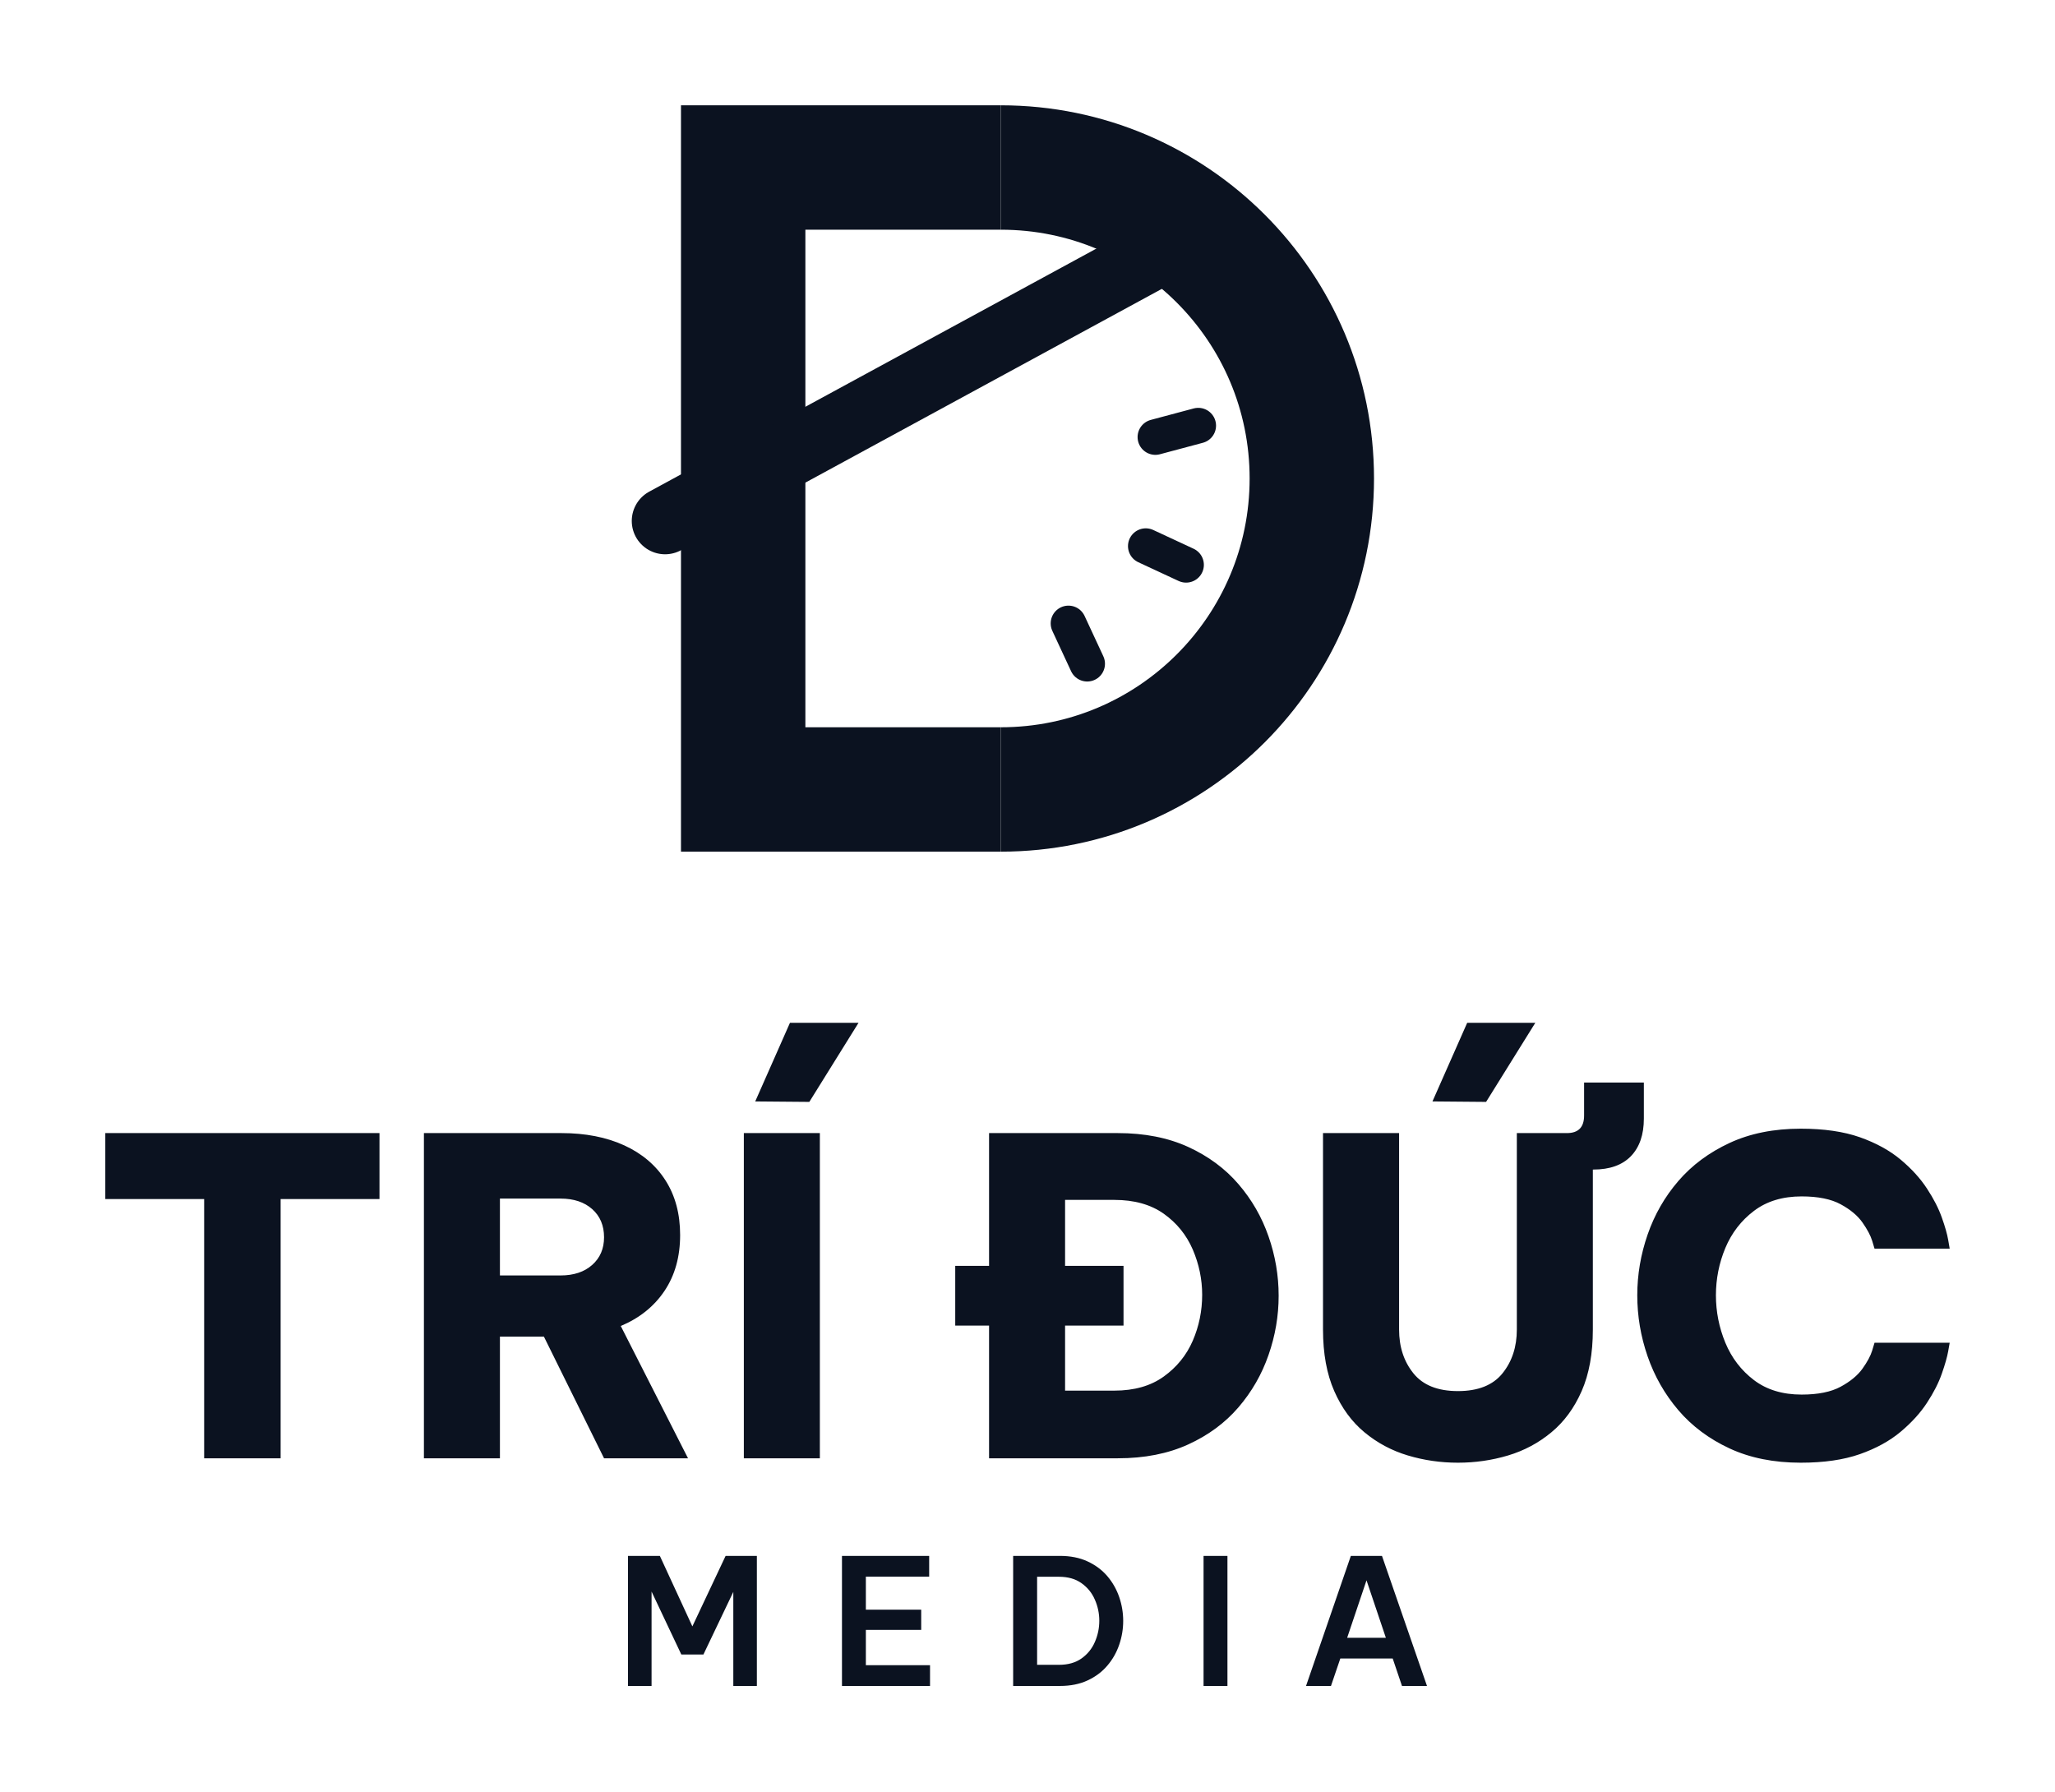
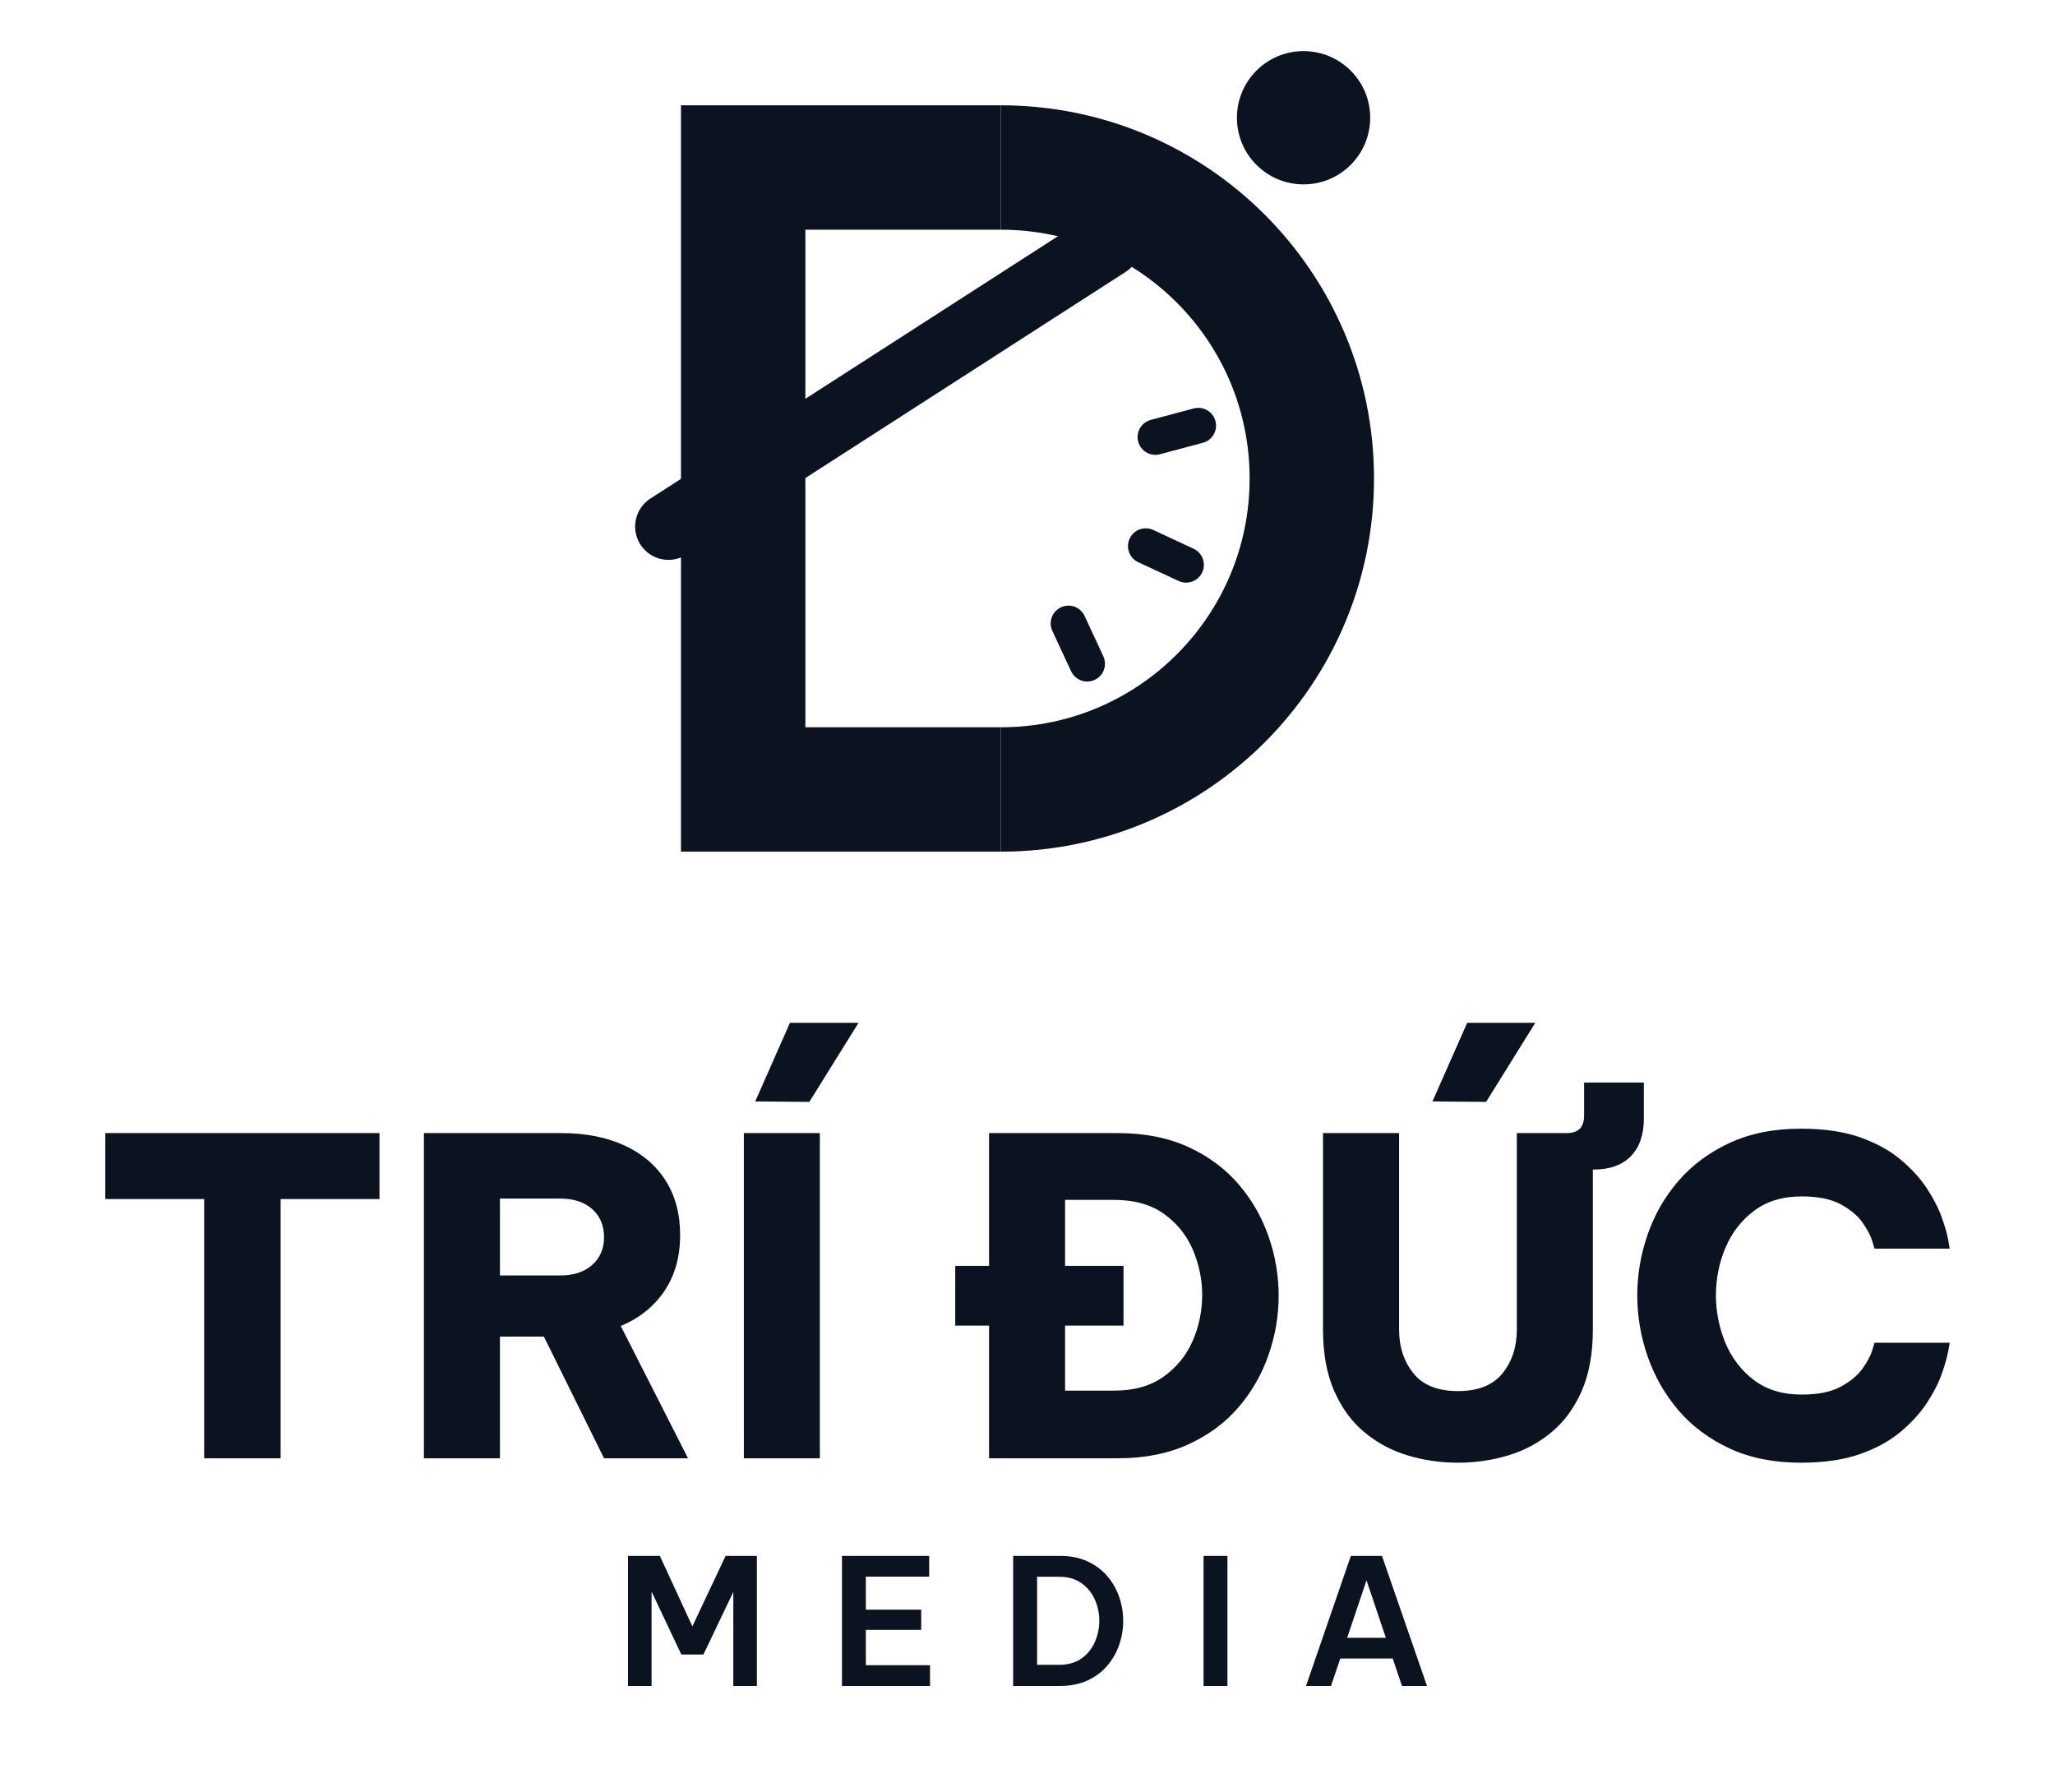
<svg xmlns="http://www.w3.org/2000/svg" viewBox="-95.12 -12.7 312.24 272.16" role="img" aria-label="Trí Đức Media">
  <g transform="translate(61 60) scale(1.35) translate(-61 -60)">
    <path fill="#0B1220" d="M22 18H58V32H36V88H58V102H22Z" />
    <path fill="none" stroke="#0B1220" stroke-width="14" d="M58 25A35 35 0 0 1 58 95" />
    <path fill="none" stroke="#0B1220" stroke-width="4" stroke-linecap="round" d="M75.39 55.34L80.22 54.05M74.31 67.61L78.85 69.72M65.61 76.31L67.72 80.85" />
-     <path fill="none" stroke="#0B1220" stroke-width="7.5" stroke-linecap="round" d="M20.21 64.78L75 35" />
+     <path fill="none" stroke="#0B1220" stroke-width="7.5" stroke-linecap="round" d="M20.59 65.41L70.01 33.6" />
+     <circle cx="92.07" cy="19.4" r="7.5" fill="#0B1220" />
  </g>
  <path fill="#0B1220" d="M-52.48 208.87L-64.10 208.87L-64.10 169.48L-79.12 169.48L-79.12 159.46L-37.46 159.46L-37.46 169.48L-52.48 169.48L-52.48 208.87ZM-19.16 208.87L-30.71 208.87L-30.71 159.46L-9.81 159.46Q-4.34 159.46-0.26 161.33Q3.81 163.20 6.01 166.67Q8.22 170.14 8.22 174.95L8.22 174.95Q8.22 179.89 5.85 183.43Q3.48 186.97-0.80 188.77L-0.80 188.77L9.42 208.87L-3.34 208.87L-12.48 190.38L-19.16 190.38L-19.16 208.87ZM-9.95 169.41L-9.95 169.41L-19.16 169.41L-19.16 181.09L-9.95 181.09Q-6.94 181.09-5.14 179.49Q-3.34 177.89-3.34 175.29L-3.34 175.29Q-3.34 172.61-5.14 171.01Q-6.94 169.41-9.95 169.41ZM35.33 142.70L27.85 154.72L19.63 154.65L24.91 142.70L35.33 142.70ZM29.45 208.87L17.90 208.87L17.90 159.46L29.45 159.46L29.45 208.87ZM74.72 208.87L55.16 208.87L55.16 188.71L50.02 188.71L50.02 179.63L55.16 179.63L55.16 159.46L74.72 159.46Q80.80 159.46 85.41 161.56Q90.01 163.67 93.05 167.21Q96.09 170.74 97.62 175.15Q99.16 179.56 99.16 184.17L99.16 184.17Q99.16 188.77 97.62 193.18Q96.09 197.59 93.05 201.13Q90.01 204.67 85.41 206.77Q80.80 208.87 74.72 208.87L74.72 208.87ZM75.59 179.63L75.59 188.71L66.71 188.71L66.71 198.59L74.19 198.59Q78.73 198.59 81.70 196.45Q84.67 194.32 86.11 191.01Q87.54 187.70 87.54 184.03L87.54 184.03Q87.54 180.49 86.11 177.15Q84.67 173.82 81.70 171.71Q78.73 169.61 74.19 169.61L74.19 169.61L66.71 169.61L66.71 179.63L75.59 179.63ZM138.16 142.70L130.68 154.72L122.53 154.65L127.81 142.70L138.16 142.70ZM126.40 209.54L126.40 209.54Q122.46 209.54 118.79 208.44Q115.12 207.34 112.21 204.93Q109.31 202.53 107.61 198.66Q105.90 194.78 105.90 189.31L105.90 189.31L105.90 159.46L117.46 159.46L117.46 189.31Q117.46 193.25 119.63 195.95Q121.80 198.66 126.40 198.66L126.40 198.66Q131.01 198.66 133.18 195.95Q135.35 193.25 135.35 189.31L135.35 189.31L135.35 159.46L142.96 159.46Q145.57 159.46 145.57 156.79L145.57 156.79L145.57 151.78L154.65 151.78L154.65 157.26Q154.65 160.93 152.68 162.97Q150.71 165.00 146.97 165.00L146.97 165.00L146.90 165.00L146.90 189.31Q146.90 194.78 145.20 198.66Q143.50 202.53 140.59 204.93Q137.69 207.34 134.02 208.44Q130.34 209.54 126.40 209.54ZM178.49 209.54L178.49 209.54Q172.34 209.54 167.67 207.37Q163.00 205.20 159.89 201.56Q156.79 197.92 155.22 193.38Q153.65 188.84 153.65 184.10L153.65 184.10Q153.65 179.42 155.22 174.88Q156.79 170.34 159.89 166.74Q163.00 163.13 167.67 160.96Q172.34 158.79 178.49 158.79L178.49 158.79Q183.76 158.79 187.47 160.09Q191.17 161.40 193.68 163.50Q196.18 165.60 197.68 167.91Q199.19 170.21 199.92 172.28Q200.66 174.35 200.89 175.69Q201.12 177.02 201.12 177.02L201.12 177.02L189.70 177.02Q189.70 177.02 189.34 175.82Q188.97 174.62 187.87 173.05Q186.77 171.48 184.56 170.28Q182.36 169.08 178.62 169.08L178.62 169.08Q174.28 169.08 171.38 171.28Q168.47 173.48 167.03 176.92Q165.60 180.36 165.60 184.10L165.60 184.10Q165.60 187.84 167.03 191.31Q168.47 194.78 171.38 196.99Q174.28 199.19 178.62 199.19L178.62 199.19Q182.36 199.19 184.56 197.99Q186.77 196.79 187.87 195.25Q188.97 193.71 189.34 192.51Q189.70 191.31 189.70 191.31L189.70 191.31L201.12 191.31Q201.12 191.31 200.89 192.61Q200.66 193.91 199.92 196.02Q199.19 198.12 197.68 200.42Q196.18 202.73 193.68 204.83Q191.17 206.94 187.47 208.24Q183.76 209.54 178.49 209.54Z" />
  <path fill="#0B1220" d="M3.88 243.46L0.30 243.46L0.30 223.70L5.14 223.70L10.08 234.41L15.13 223.70L19.88 223.70L19.88 243.46L16.30 243.46L16.30 229.17L11.76 238.68L8.40 238.68L3.88 229.12L3.88 243.46ZM46.19 243.46L32.81 243.46L32.81 223.70L46.06 223.70L46.06 226.85L36.44 226.85L36.44 231.87L44.85 231.87L44.85 234.94L36.44 234.94L36.44 240.31L46.19 240.31L46.19 243.46ZM65.93 243.46L58.82 243.46L58.82 223.70L65.93 223.70Q68.33 223.70 70.13 224.54Q71.94 225.38 73.14 226.79Q74.34 228.21 74.94 229.97Q75.54 231.73 75.54 233.58L75.54 233.58Q75.54 235.42 74.94 237.18Q74.34 238.95 73.14 240.36Q71.94 241.78 70.13 242.62Q68.33 243.46 65.93 243.46L65.93 243.46ZM65.77 226.87L65.77 226.87L62.46 226.87L62.46 240.25L65.77 240.25Q67.85 240.25 69.21 239.28Q70.58 238.31 71.24 236.77Q71.91 235.23 71.91 233.55L71.91 233.55Q71.91 231.89 71.24 230.36Q70.58 228.82 69.21 227.85Q67.85 226.87 65.77 226.87ZM91.38 243.46L87.75 243.46L87.75 223.70L91.38 223.70L91.38 243.46ZM107.11 243.46L103.32 243.46L110.13 223.70L114.86 223.70L121.70 243.46L117.90 243.46L116.49 239.29L108.53 239.29L107.11 243.46ZM112.51 227.41L109.57 236.14L115.45 236.14L112.51 227.41Z" />
</svg>
